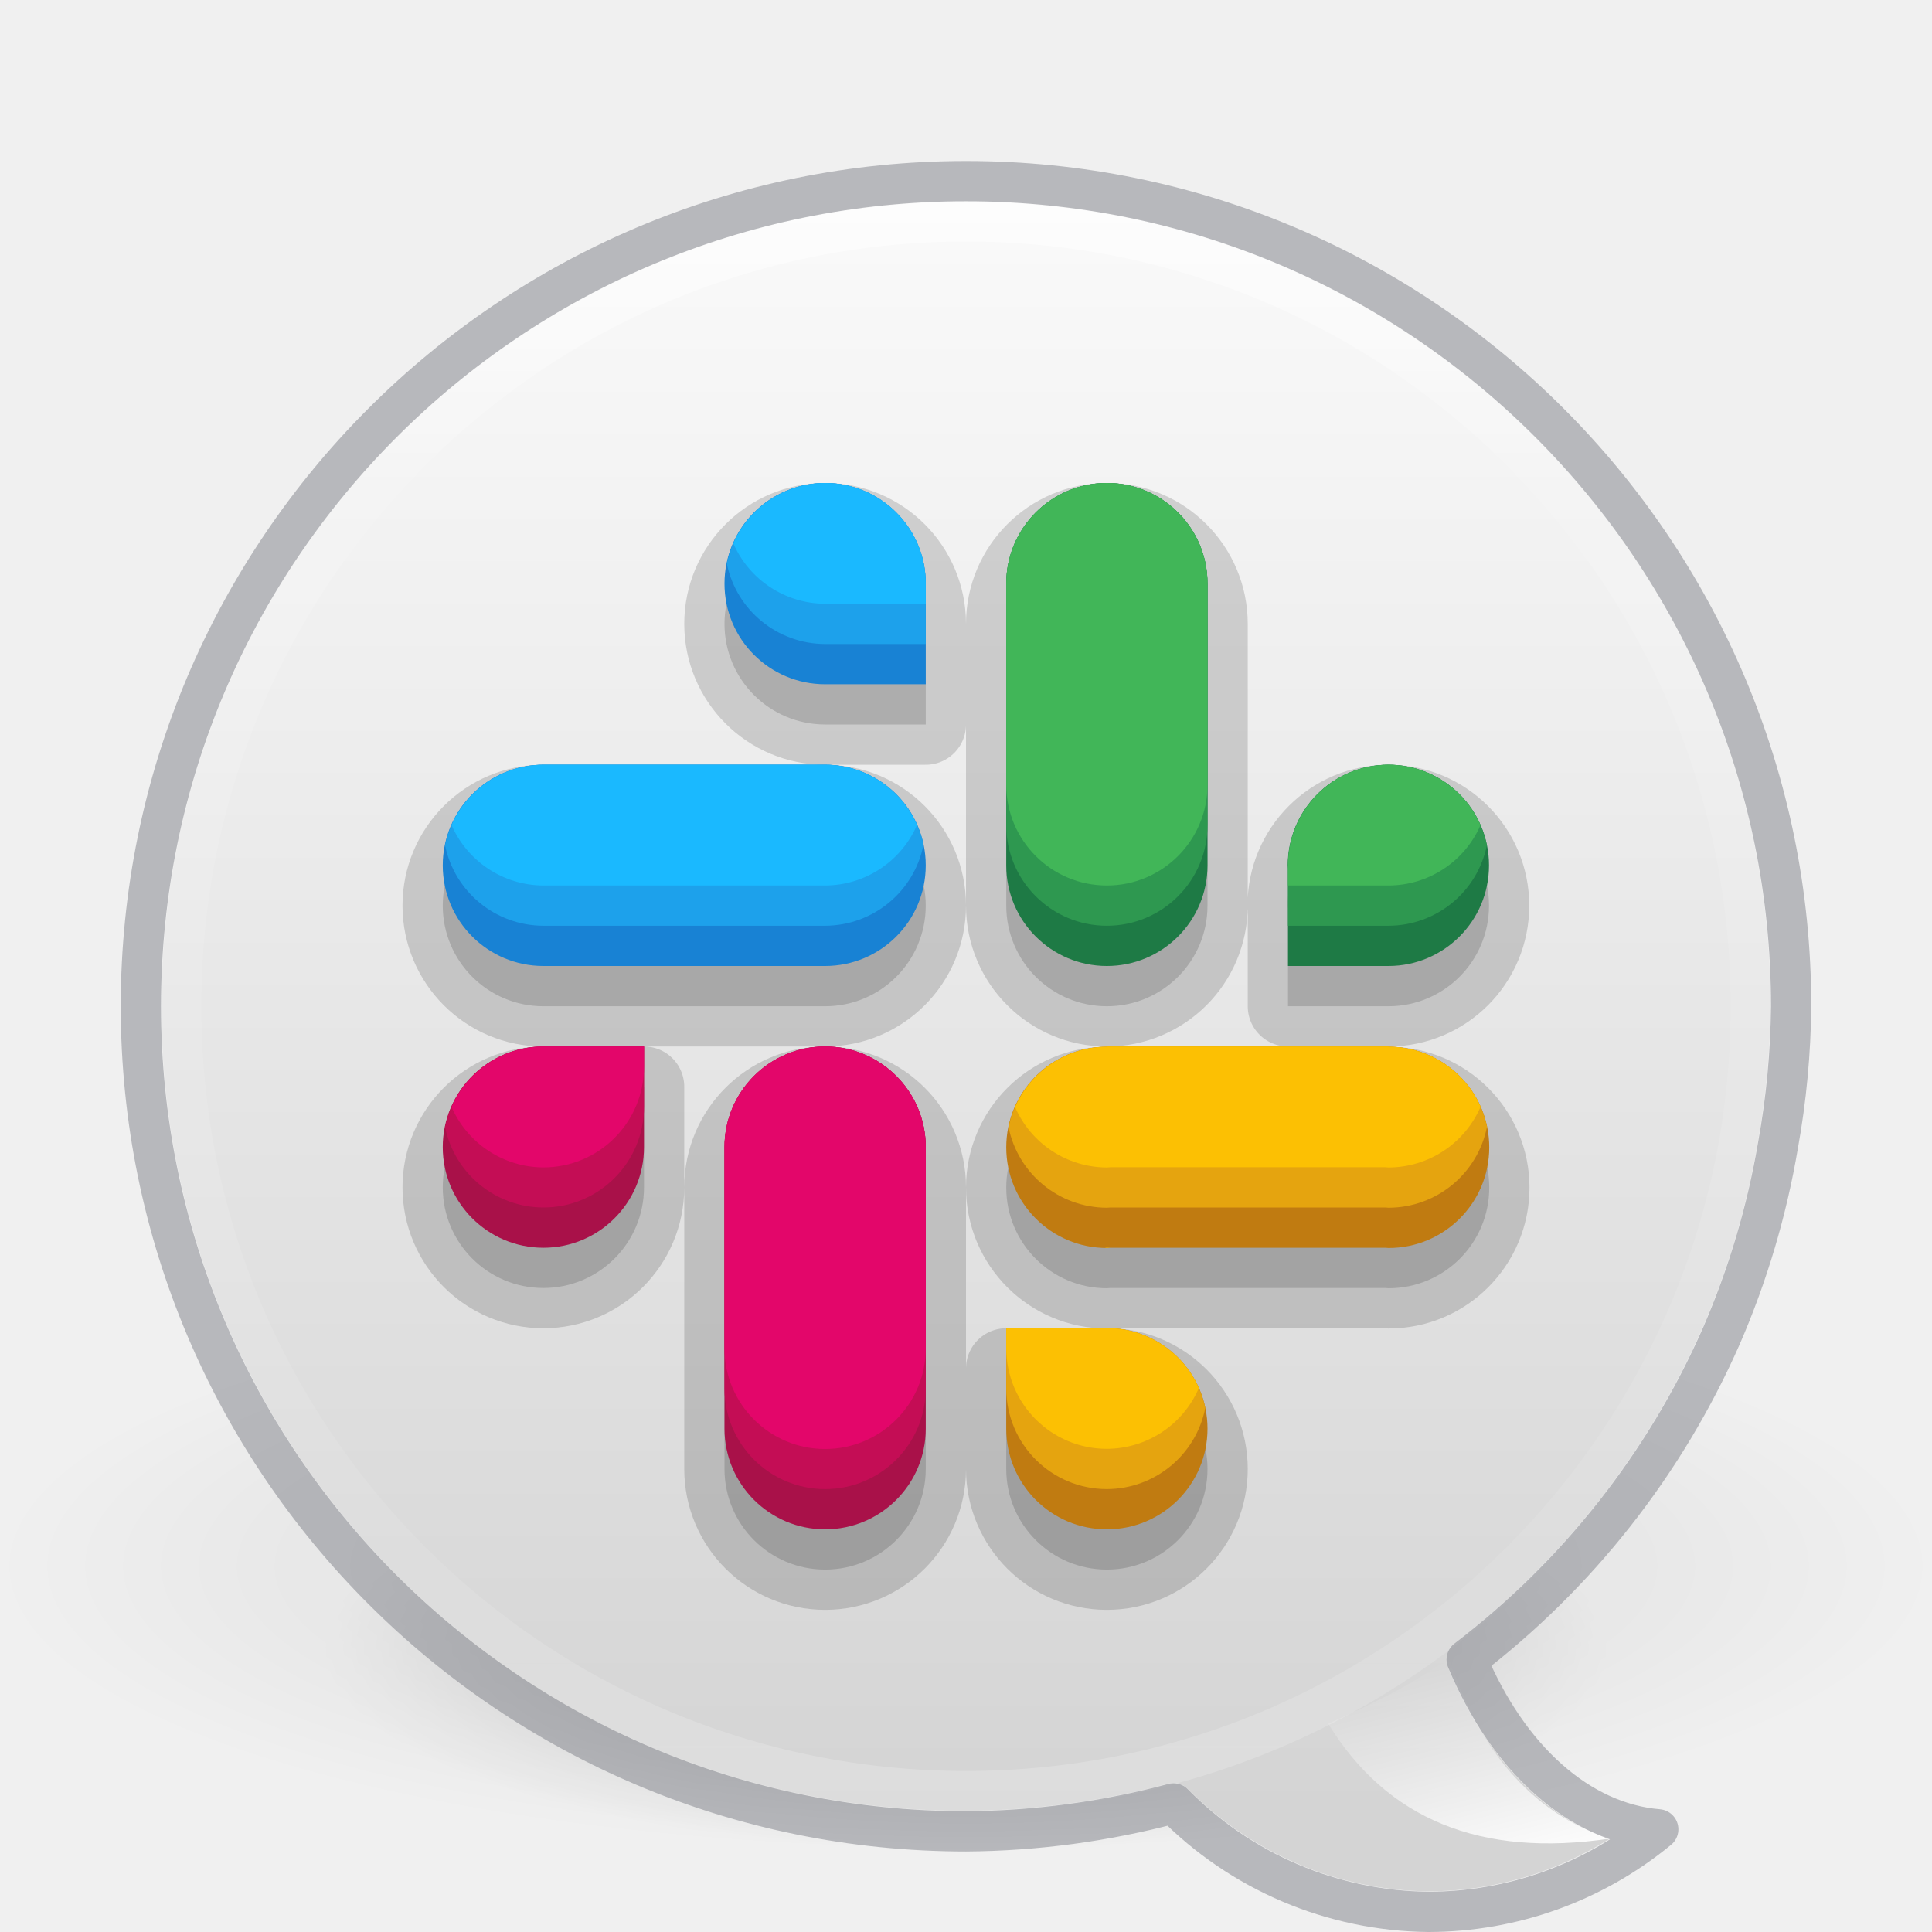
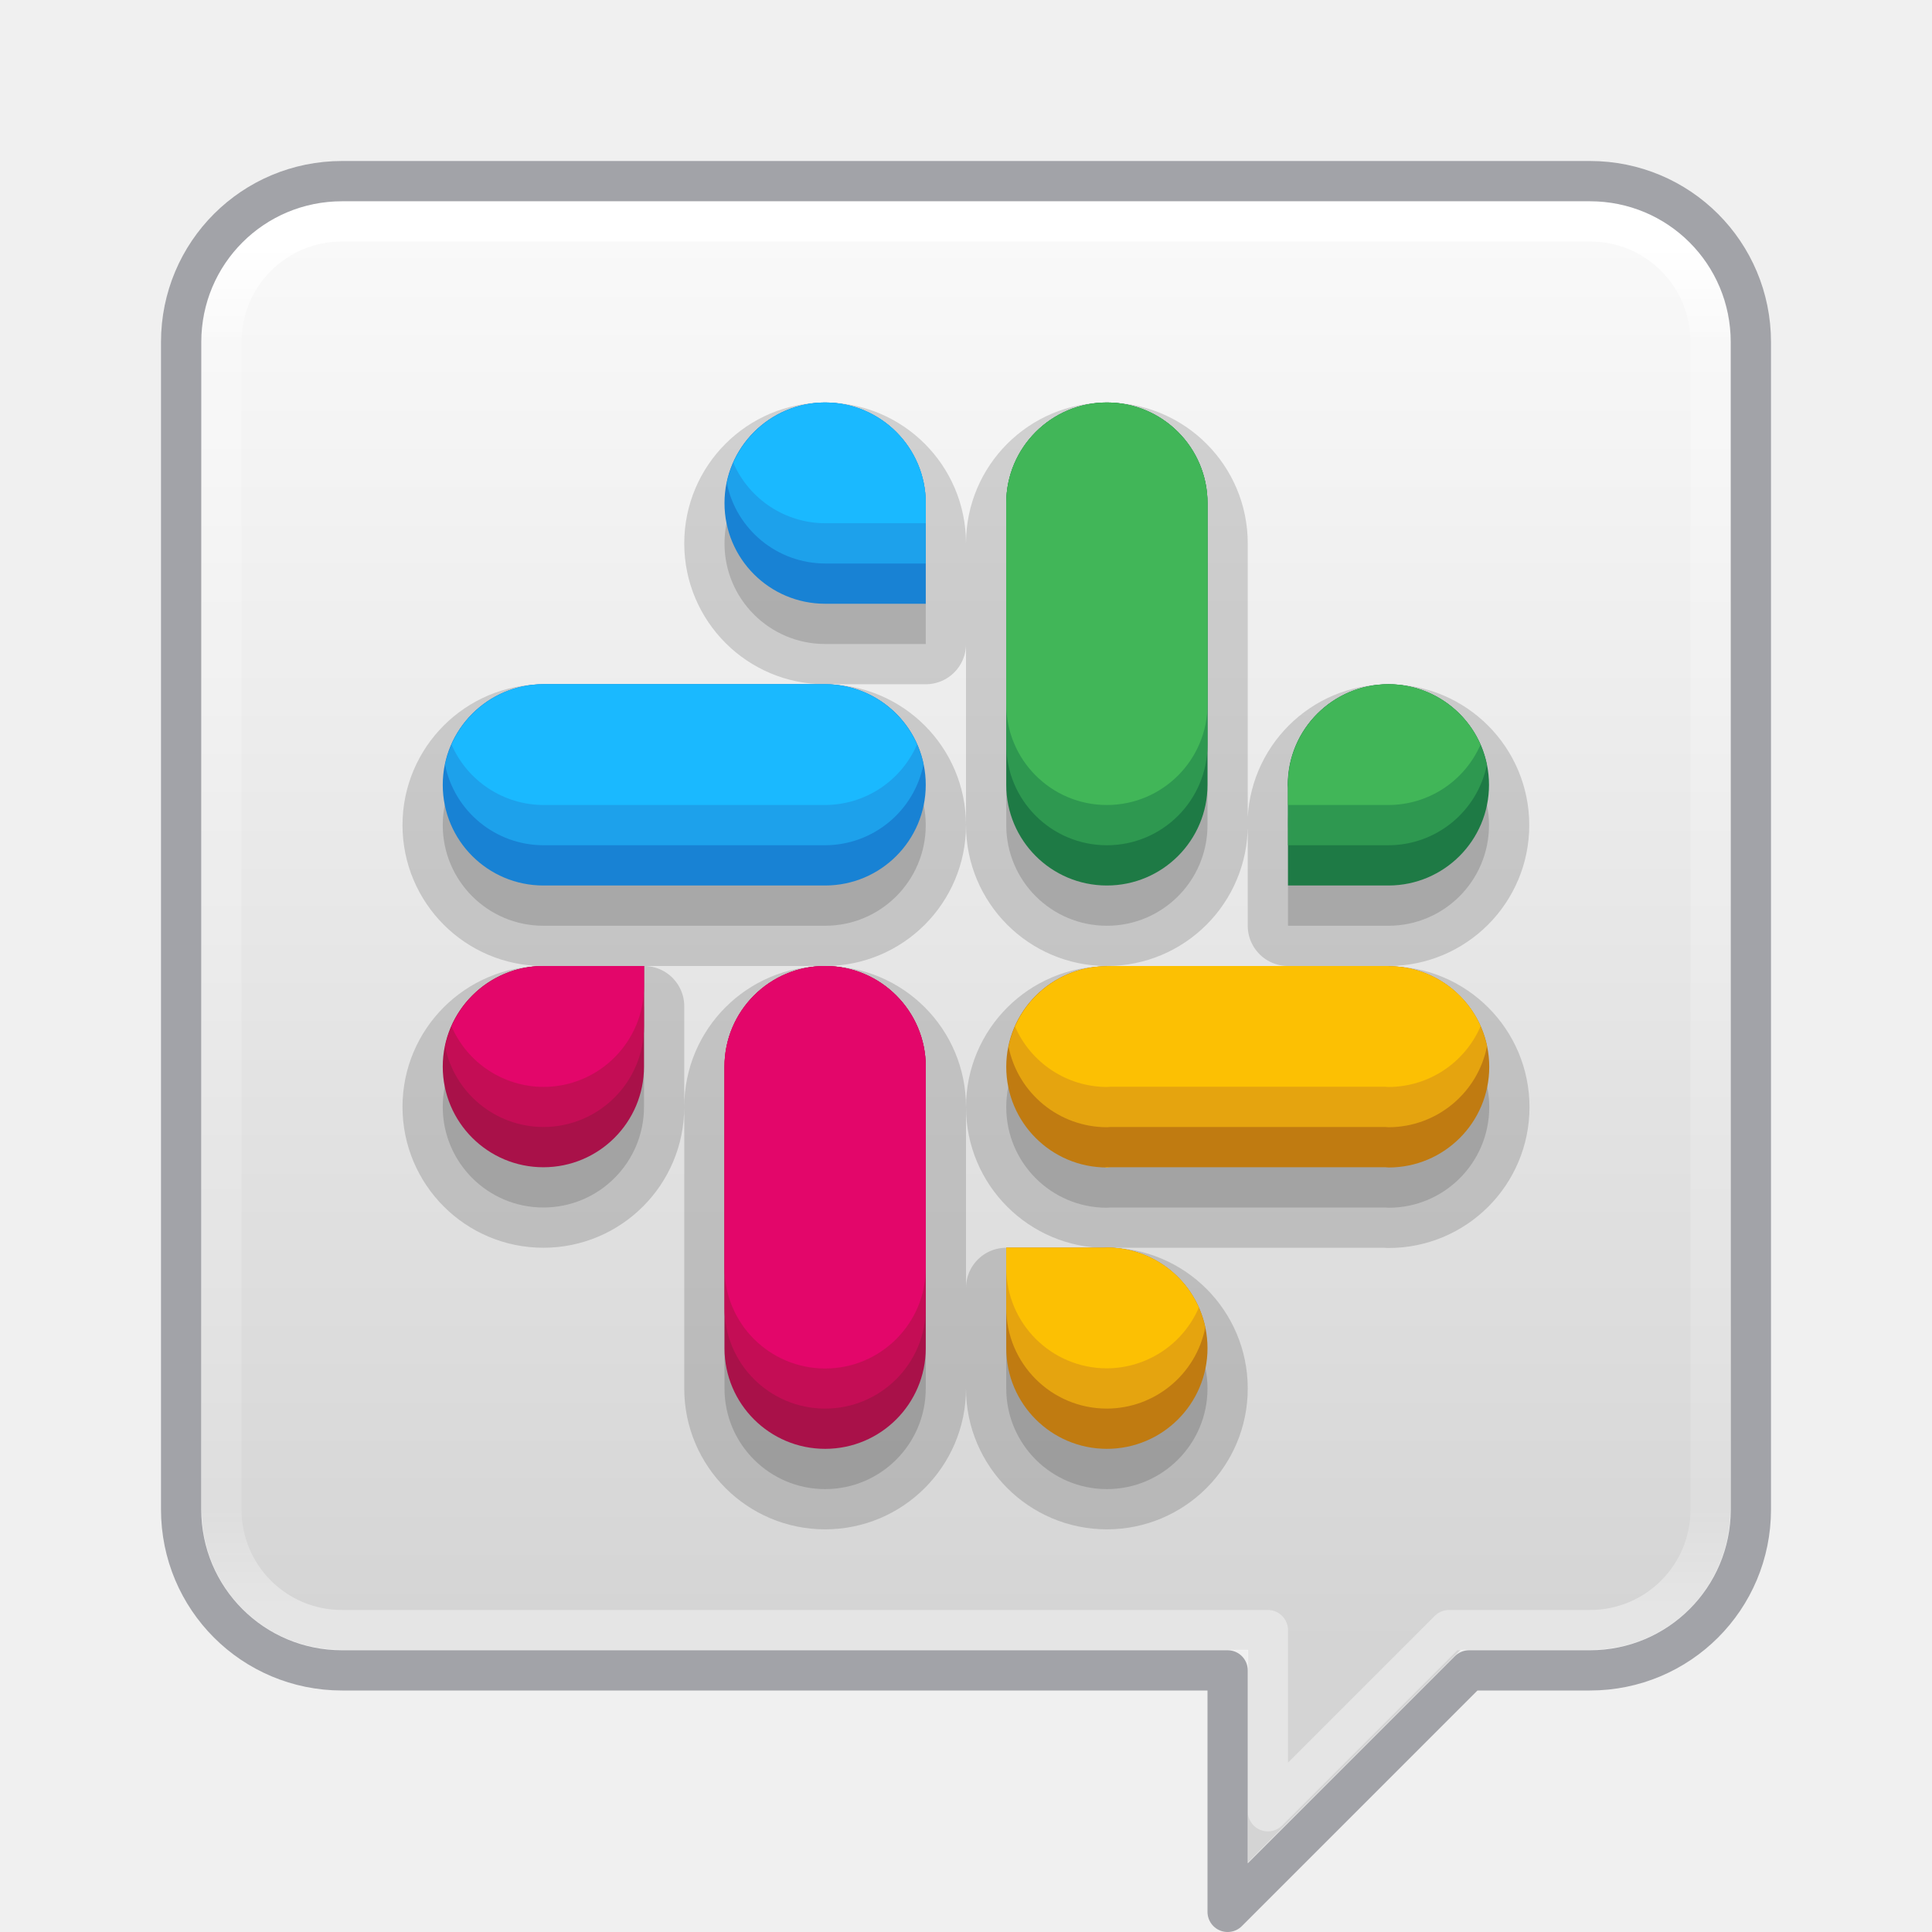
<svg xmlns="http://www.w3.org/2000/svg" xmlns:xlink="http://www.w3.org/1999/xlink" width="48" height="48" viewBox="0 0 48 48" fill="none" version="1.1" id="svg4" xml:space="preserve">
  <defs id="defs4">
    <linearGradient id="linearGradient1201">
      <stop id="stop1193" style="stop-color:#ffffff;stop-opacity:1" offset="0" />
      <stop id="stop1195" style="stop-color:#ffffff;stop-opacity:0.235" offset="0.068" />
      <stop id="stop1197" style="stop-color:#ffffff;stop-opacity:0.157" offset="0.947" />
      <stop id="stop1199" style="stop-color:#ffffff;stop-opacity:0.392" offset="1" />
    </linearGradient>
    <linearGradient id="linearGradient3688-166-749">
      <stop id="stop2883" style="stop-color:#181818;stop-opacity:1" offset="0" />
      <stop id="stop2885" style="stop-color:#181818;stop-opacity:0" offset="1" />
    </linearGradient>
    <linearGradient id="linearGradient3702-501-757">
      <stop id="stop2895" style="stop-color:#181818;stop-opacity:0" offset="0" />
      <stop id="stop2897" style="stop-color:#181818;stop-opacity:1" offset="0.5" />
      <stop id="stop2899" style="stop-color:#181818;stop-opacity:0" offset="1" />
    </linearGradient>
    <radialGradient cx="4.993" cy="43.5" r="2.5" fx="4.993" fy="43.5" id="radialGradient3013-6" xlink:href="#linearGradient3688-166-749" gradientUnits="userSpaceOnUse" gradientTransform="matrix(2.003784,0,0,0.8999999,29.98813,4.850003)" />
    <radialGradient cx="4.993" cy="43.5" r="2.5" fx="4.993" fy="43.5" id="radialGradient3015-1" xlink:href="#linearGradient3688-166-749" gradientUnits="userSpaceOnUse" gradientTransform="matrix(2.003784,0,0,0.8999999,-18.01187,-83.15)" />
    <linearGradient x1="39" y1="6" x2="39" y2="41.945" id="linearGradient3058-5" xlink:href="#linearGradient1201" gradientUnits="userSpaceOnUse" gradientTransform="translate(4e-6,1.000006)" />
    <linearGradient xlink:href="#linearGradient3702-501-757" id="linearGradient1191" gradientUnits="userSpaceOnUse" x1="25.058" y1="47.028" x2="25.058" y2="39.999" gradientTransform="matrix(1.142857,0,0,0.6428571,-3.428569,16.03572)" />
    <style id="style1">.g{fill:#000;}.g,.h,.i{stroke-width:0px;}.h{fill:url(#e);}.i{fill:#fff;}</style>
    <style id="style1-7">.g{fill:#000;}.g,.h,.i{stroke-width:0px;}.h{fill:url(#e);}.i{fill:#fff;}</style>
    <style id="style1-5">.g{fill:#000;}.g,.h,.i{stroke-width:0px;}.h{fill:url(#e);}.i{fill:#fff;}</style>
    <linearGradient id="linearGradient4">
      <stop style="stop-color:#fafafa;stop-opacity:1;" offset="0" id="stop4" />
      <stop style="stop-color:#d4d4d4;stop-opacity:1;" offset="1" id="stop5" />
    </linearGradient>
    <style id="style1-53">.g{fill:#000;}.g,.h,.i{stroke-width:0px;}.h{fill:url(#e);}.i{fill:#fff;}</style>
    <style id="style1-6">.cls-1{fill:#fff;}</style>
    <style id="style1-67">.cls-1{fill:#fff;}</style>
    <linearGradient xlink:href="#linearGradient4" id="linearGradient3" gradientUnits="userSpaceOnUse" gradientTransform="matrix(1.444444,0,0,1.444444,0.888913,1.888891)" x1="16.692" y1="2.846" x2="16.692" y2="29.154" />
    <linearGradient id="linearGradient18">
      <stop style="stop-color:#ffffff;stop-opacity:1;" offset="0" id="stop18" />
      <stop style="stop-color:#ffffff;stop-opacity:0;" offset="1" id="stop19" />
    </linearGradient>
    <linearGradient id="linearGradient17">
      <stop offset="0" style="stop-color:#ffffff;stop-opacity:1" id="stop14" />
      <stop offset="0.145" style="stop-color:#ffffff;stop-opacity:0.235" id="stop15" />
      <stop offset="0.855" style="stop-color:#ffffff;stop-opacity:0.157" id="stop16" />
      <stop offset="1" style="stop-color:#ffffff;stop-opacity:0.392" id="stop17" />
    </linearGradient>
    <style id="style1-535">.g{fill:#000;}.g,.h,.i{stroke-width:0px;}.h{fill:url(#e);}.i{fill:#fff;}</style>
    <style id="style1-7-6">.g{fill:#000;}.g,.h,.i{stroke-width:0px;}.h{fill:url(#e);}.i{fill:#fff;}</style>
    <style id="style1-5-29">.g{fill:#000;}.g,.h,.i{stroke-width:0px;}.h{fill:url(#e);}.i{fill:#fff;}</style>
    <linearGradient id="linearGradient2-5">
      <stop style="stop-color:#5865f2;stop-opacity:1;" offset="0" id="stop3-3" />
      <stop style="stop-color:#1f30f4;stop-opacity:1;" offset="1" id="stop4-5" />
    </linearGradient>
    <style id="style1-3">.g{fill:#000;}.g,.h,.i{stroke-width:0px;}.h{fill:url(#e);}.i{fill:#fff;}</style>
    <style id="style1-6-12">.cls-1{fill:#fff;}</style>
-     <linearGradient xlink:href="#linearGradient17" id="linearGradient12" x1="24" y1="6" x2="24" y2="44" gradientUnits="userSpaceOnUse" />
-     <linearGradient xlink:href="#linearGradient18" id="linearGradient19" x1="38.264" y1="46.5" x2="36.881" y2="41" gradientUnits="userSpaceOnUse" />
+     <linearGradient xlink:href="#linearGradient17" id="linearGradient12" x1="24" y1="6" x2="24" y2="44" gradientUnits="userSpaceOnUse" gradientTransform="translate(0,-49)" />
+     <linearGradient xlink:href="#linearGradient18" id="linearGradient19" x1="38.264" y1="46.5" x2="36.881" y2="41" gradientUnits="userSpaceOnUse" gradientTransform="translate(0,-49)" />
    <linearGradient id="linearGradient3820-7-2">
      <stop id="stop3822-2-6" style="stop-color:#000000;stop-opacity:1" offset="0" />
      <stop id="stop3824-1-2" style="stop-color:#000000;stop-opacity:0" offset="1" />
    </linearGradient>
    <radialGradient xlink:href="#linearGradient3820-7-2" id="radialGradient3" gradientUnits="userSpaceOnUse" gradientTransform="matrix(0.3823536,7.5555777e-8,-1.8372241e-8,0.1115198,-5.925427,36.33585)" cx="99.189" cy="185.297" fx="99.189" fy="185.297" r="62.769" />
    <radialGradient xlink:href="#linearGradient3820-7-2" id="radialGradient4" gradientUnits="userSpaceOnUse" gradientTransform="matrix(0.2549024,5.3967361e-8,-1.2248161e-8,0.07965545,6.716382,44.24067)" cx="99.189" cy="185.297" fx="99.189" fy="185.297" r="62.769" />
    <style id="style1-62">.g{fill:#000;}.g,.h,.i{stroke-width:0px;}.h{fill:url(#e);}.i{fill:#fff;}</style>
    <style id="style1-6-9">.cls-1{fill:#fff;}</style>
    <style id="style1-67-7">.cls-1{fill:#fff;}</style>
    <style id="style1-56">.g{fill:#000;}.g,.h,.i{stroke-width:0px;}.h{fill:url(#e);}.i{fill:#fff;}</style>
    <style id="style1-7-1">.g{fill:#000;}.g,.h,.i{stroke-width:0px;}.h{fill:url(#e);}.i{fill:#fff;}</style>
    <style id="style1-5-2">.g{fill:#000;}.g,.h,.i{stroke-width:0px;}.h{fill:url(#e);}.i{fill:#fff;}</style>
    <style id="style1-3-7">.g{fill:#000;}.g,.h,.i{stroke-width:0px;}.h{fill:url(#e);}.i{fill:#fff;}</style>
    <style id="style1-6-1">.cls-1{fill:#fff;}</style>
    <style id="style1-2">.g{fill:#000;}.g,.h,.i{stroke-width:0px;}.h{fill:url(#e);}.i{fill:#fff;}</style>
    <style id="style1-6-8">.cls-1{fill:#fff;}</style>
-     <linearGradient xlink:href="#linearGradient4" id="linearGradient9" x1="24" y1="5" x2="24" y2="45" gradientUnits="userSpaceOnUse" />
+     <linearGradient xlink:href="#linearGradient4" id="linearGradient9" x1="24" y1="5" x2="24" y2="45" gradientUnits="userSpaceOnUse" gradientTransform="translate(0,-49)" />
+     <style id="style1-37">.g{fill:#000;}.g,.h,.i{stroke-width:0px;}.h{fill:url(#e);}.i{fill:#fff;}</style>
+     <style id="style1-7-5">.g{fill:#000;}.g,.h,.i{stroke-width:0px;}.h{fill:url(#e);}.i{fill:#fff;}</style>
+     <style id="style1-5-9">.g{fill:#000;}.g,.h,.i{stroke-width:0px;}.h{fill:url(#e);}.i{fill:#fff;}</style>
+     <style id="style1-3-8">.g{fill:#000;}.g,.h,.i{stroke-width:0px;}.h{fill:url(#e);}.i{fill:#fff;}</style>
+     <style id="style1-6-97">.cls-1{fill:#fff;}</style>
+     <linearGradient xlink:href="#linearGradient17" id="linearGradient12-3" x1="24" y1="6" x2="24" y2="44" gradientUnits="userSpaceOnUse" gradientTransform="translate(0,-51)" />
+     <linearGradient xlink:href="#linearGradient18" id="linearGradient19-6" x1="38.264" y1="46.5" x2="36.881" y2="41" gradientUnits="userSpaceOnUse" gradientTransform="translate(0,-51)" />
+     <radialGradient xlink:href="#linearGradient3820-7-2" id="radialGradient3-9" gradientUnits="userSpaceOnUse" gradientTransform="matrix(0.3823536,7.5555777e-8,-1.8372241e-8,0.1115198,-5.925427,36.33585)" cx="99.189" cy="185.297" fx="99.189" fy="185.297" r="62.769" />
+     <radialGradient xlink:href="#linearGradient3820-7-2" id="radialGradient4-3" gradientUnits="userSpaceOnUse" gradientTransform="matrix(0.2549024,5.3967361e-8,-1.2248161e-8,0.07965545,6.716382,44.24067)" cx="99.189" cy="185.297" fx="99.189" fy="185.297" r="62.769" />
+     <style id="style1-62-1">.g{fill:#000;}.g,.h,.i{stroke-width:0px;}.h{fill:url(#e);}.i{fill:#fff;}</style>
+     <style id="style1-6-9-9">.cls-1{fill:#fff;}</style>
+     <style id="style1-67-4">.cls-1{fill:#fff;}</style>
+     <style id="style1-56-7">.g{fill:#000;}.g,.h,.i{stroke-width:0px;}.h{fill:url(#e);}.i{fill:#fff;}</style>
+     <style id="style1-7-1-8">.g{fill:#000;}.g,.h,.i{stroke-width:0px;}.h{fill:url(#e);}.i{fill:#fff;}</style>
+     <style id="style1-5-2-4">.g{fill:#000;}.g,.h,.i{stroke-width:0px;}.h{fill:url(#e);}.i{fill:#fff;}</style>
+     <style id="style1-3-7-5">.g{fill:#000;}.g,.h,.i{stroke-width:0px;}.h{fill:url(#e);}.i{fill:#fff;}</style>
+     <style id="style1-6-1-0">.cls-1{fill:#fff;}</style>
+     <style id="style1-2-3">.g{fill:#000;}.g,.h,.i{stroke-width:0px;}.h{fill:url(#e);}.i{fill:#fff;}</style>
+     <style id="style1-6-8-6">.cls-1{fill:#fff;}</style>
+     <linearGradient xlink:href="#linearGradient2-5" id="linearGradient9-1" x1="24" y1="5" x2="24" y2="45" gradientUnits="userSpaceOnUse" gradientTransform="translate(0,-51)" />
+     <linearGradient id="linearGradient1201-0">
+       <stop id="stop1193-6" style="stop-color:#ffffff;stop-opacity:1" offset="0" />
+       <stop id="stop1195-3" style="stop-color:#ffffff;stop-opacity:0.235" offset="0.074" />
+       <stop id="stop1197-2" style="stop-color:#ffffff;stop-opacity:0.157" offset="0.926" />
+       <stop id="stop1199-0" style="stop-color:#ffffff;stop-opacity:0.392" offset="1" />
+     </linearGradient>
+     <linearGradient x1="39" y1="6" x2="39" y2="40" id="linearGradient3058-5-6" xlink:href="#linearGradient1201-0" gradientUnits="userSpaceOnUse" gradientTransform="translate(4e-6)" />
+     <linearGradient xlink:href="#linearGradient4" id="linearGradient930-9-2" x1="16.692" y1="2.846" x2="16.692" y2="27.769" gradientUnits="userSpaceOnUse" gradientTransform="matrix(1.444444,0,0,1.444444,0.888913,0.888891)" />
+     <linearGradient id="linearGradient870">
+       <stop id="stop866" offset="0" style="stop-color:#cd9ef7;stop-opacity:1" />
+       <stop id="stop868" offset="1" style="stop-color:#a56de2;stop-opacity:1" />
+     </linearGradient>
+     <linearGradient id="linearGradient30">
+       <stop style="stop-color:#ffffff;stop-opacity:1;" offset="0" id="stop30" />
+       <stop style="stop-color:#fafafa;stop-opacity:0;" offset="1" id="stop31" />
+     </linearGradient>
+     <linearGradient id="linearGradient22">
+       <stop id="stop13" style="stop-color:#ffffff;stop-opacity:1" offset="0" />
+       <stop id="stop20" style="stop-color:#ffffff;stop-opacity:0.235" offset="0.135" />
+       <stop id="stop21" style="stop-color:#ffffff;stop-opacity:0.157" offset="0.865" />
+       <stop id="stop22" style="stop-color:#ffffff;stop-opacity:0.392" offset="1" />
+     </linearGradient>
+     <style id="style1-79">.g{fill:#000;}.g,.h,.i{stroke-width:0px;}.h{fill:url(#e);}.i{fill:#fff;}</style>
+     <style id="style1-7-2">.g{fill:#000;}.g,.h,.i{stroke-width:0px;}.h{fill:url(#e);}.i{fill:#fff;}</style>
+     <style id="style1-5-0">.g{fill:#000;}.g,.h,.i{stroke-width:0px;}.h{fill:url(#e);}.i{fill:#fff;}</style>
+     <style id="style1-53-1">.g{fill:#000;}.g,.h,.i{stroke-width:0px;}.h{fill:url(#e);}.i{fill:#fff;}</style>
+     <style id="style1-6-2">.cls-1{fill:#fff;}</style>
+     <style id="style1-67-3">.cls-1{fill:#fff;}</style>
+     <style id="style1-675">.g{fill:#000;}.g,.h,.i{stroke-width:0px;}.h{fill:url(#e);}.i{fill:#fff;}</style>
+     <style id="style1-7-3">.g{fill:#000;}.g,.h,.i{stroke-width:0px;}.h{fill:url(#e);}.i{fill:#fff;}</style>
+     <style id="style1-5-5">.g{fill:#000;}.g,.h,.i{stroke-width:0px;}.h{fill:url(#e);}.i{fill:#fff;}</style>
+     <style id="style1-3-9">.g{fill:#000;}.g,.h,.i{stroke-width:0px;}.h{fill:url(#e);}.i{fill:#fff;}</style>
+     <style id="style1-6-6">.cls-1{fill:#fff;}</style>
+     <style id="style1-70">.g{fill:#000;}.g,.h,.i{stroke-width:0px;}.h{fill:url(#e);}.i{fill:#fff;}</style>
+     <style id="style1-6-3">.cls-1{fill:#fff;}</style>
+     <linearGradient id="linearGradient3820-7-2-2">
+       <stop offset="0" style="stop-color:#3d3d3d;stop-opacity:1" id="stop3822-2-6-36" />
+       <stop offset="0.5" style="stop-color:#686868;stop-opacity:0.498" id="stop3864-8-7-6" />
+       <stop offset="1" style="stop-color:#686868;stop-opacity:0" id="stop3824-1-2-4" />
+     </linearGradient>
+     <radialGradient cx="99.157" cy="186.171" r="62.769" fx="99.157" fy="186.171" id="radialGradient3108-6" xlink:href="#linearGradient3820-7-2-2" gradientUnits="userSpaceOnUse" gradientTransform="matrix(0.2147314,0,0,0.06794726,-5.313625,15.11686)" />
+     <linearGradient xlink:href="#linearGradient22" id="linearGradient13" x1="16" y1="3" x2="16" y2="29" gradientUnits="userSpaceOnUse" gradientTransform="translate(0,-33)" />
+     <linearGradient xlink:href="#linearGradient2-5" id="linearGradient29" x1="16" y1="3" x2="16" y2="30" gradientUnits="userSpaceOnUse" gradientTransform="translate(0,-33)" />
+     <linearGradient xlink:href="#linearGradient30" id="linearGradient31" x1="25.003" y1="30.933" x2="23.779" y2="27.459" gradientUnits="userSpaceOnUse" />
+     <linearGradient id="linearGradient4-5">
+       <stop id="stop1" style="stop-color:#ffffff;stop-opacity:1" offset="0" />
+       <stop id="stop2" style="stop-color:#ffffff;stop-opacity:0.235" offset="0.068" />
+       <stop id="stop3" style="stop-color:#ffffff;stop-opacity:0.157" offset="0.932" />
+       <stop id="stop4-54" style="stop-color:#ffffff;stop-opacity:0.392" offset="1" />
+     </linearGradient>
+     <linearGradient xlink:href="#linearGradient2-5" id="linearGradient930-9-2-8" x1="17" y1="2.5" x2="17" y2="29" gradientUnits="userSpaceOnUse" gradientTransform="translate(58)" />
+     <linearGradient x1="24" y1="6.24" x2="24" y2="38.8" id="linearGradient4161-0-2" xlink:href="#linearGradient4-5" gradientUnits="userSpaceOnUse" gradientTransform="matrix(0.6756757,0,0,0.6756757,57.78379,-0.2162061)" />
  </defs>
-   <g style="opacity:0.5;stroke-width:1.258" transform="matrix(1,0,0,1.008399,-7.999998,-18.5688)" id="g3-0">
-     <path style="opacity:0.2;fill:url(#radialGradient3);fill-opacity:1;stroke:none;stroke-width:1.258" id="path2" d="m 56,57.002 a 24,6.999 0 1 1 -48,0 24,6.999 0 1 1 48,0 z" />
-     <path d="m 48,59.002 a 16,4.999 0 1 1 -32,0 16,4.999 0 1 1 32,0 z" id="path3" style="opacity:0.4;fill:url(#radialGradient4);fill-opacity:1;stroke:none;stroke-width:1.258" />
-   </g>
-   <path d="m 24,5.01 c 11.046,0 19.99,8.945 19.99,19.986 -0.01,1.127 -0.115,2.25 -0.316,3.365 -0.269,1.594 -0.732,3.151 -1.375,4.631 -1.362,3.09 -3.483,5.784 -6.168,7.832 -0.252,0.229 -0.203,0.408 -0.162,0.602 0.882,2.119 2.313,3.672 3.998,4.273 -1.335,0.832 -2.879,1.287 -4.463,1.291 C 33.251,46.97 31.098,46.055 29.52,44.447 29.32,44.276 29.243,44.283 29.025,44.312 27.385,44.751 25.695,44.979 24,44.99 12.954,44.99 4.01,36.046 4.01,25 4.01,13.954 12.954,5.01 24,5.01 Z" style="opacity:1;fill:url(#linearGradient9);stroke:none;stroke-linejoin:round;stroke-opacity:0.502" id="path8" />
-   <circle style="opacity:1;fill:none;fill-opacity:1;stroke:url(#linearGradient12);stroke-width:1;stroke-linejoin:round;stroke-dasharray:none;stroke-opacity:0.5" id="path10" cx="24" cy="25" r="19.5" />
-   <path style="opacity:1;fill:url(#linearGradient19);stroke:none;stroke-width:1;stroke-linejoin:round;stroke-dasharray:none;stroke-opacity:0.5" d="m 40,45.679 c -3.206,0.478 -5.54,-0.474 -7,-2.853 1.095,-0.5 2.032,-0.925 3,-1.647 0.711,2.263 2.061,3.883 4,4.5 z" id="path17" />
-   <path d="M 24,4.5 C 12.678,4.5 3.5,13.678 3.5,25 c 0,11.322 9.178,20.5 20.5,20.5 1.741,-0.012 3.474,-0.245 5.156,-0.695 1.673,1.705 3.955,2.674 6.344,2.695 2.08,-0.005 4.093,-0.729 5.699,-2.051 -1.95,-0.161 -3.725,-1.735 -4.76,-4.219 2.753,-2.1 4.93,-4.864 6.326,-8.033 0.66,-1.52 1.134,-3.115 1.41,-4.75 C 44.381,27.309 44.489,26.156 44.5,25 44.5,13.678 35.322,4.5 24,4.5 Z" style="opacity:1;fill:none;stroke:#7e8087;stroke-linejoin:round;stroke-opacity:0.502" id="path4" />
-   <path id="path38-3" style="opacity:0.15;fill:#000000;fill-opacity:1;stroke:#000000;stroke-width:2;stroke-linejoin:round;stroke-dasharray:none;stroke-opacity:1" d="M 20.5,13 A 2.5,2.5 0 0 0 18,15.5 2.5,2.5 0 0 0 20.5,18 H 23 V 15.5 A 2.5,2.5 0 0 0 20.5,13 Z m 7,0 A 2.5,2.5 0 0 0 25,15.5 v 7 A 2.5,2.5 0 0 0 27.5,25 2.5,2.5 0 0 0 30,22.5 v -7 A 2.5,2.5 0 0 0 27.5,13 Z m -14,7 A 2.5,2.5 0 0 0 11,22.5 2.5,2.5 0 0 0 13.5,25 h 7 A 2.5,2.5 0 0 0 23,22.5 2.5,2.5 0 0 0 20.5,20 Z m 20.994,0 a 2.5,2.5 0 0 0 -2.5,2.5 A 2.5,2.5 0 0 0 32,22.582 V 25 h 2.494 a 2.5,2.5 0 0 0 0.006,0 2.5,2.5 0 0 0 2.494,-2.5 2.5,2.5 0 0 0 -2.5,-2.5 z M 13.5,27 A 2.5,2.5 0 0 0 11,29.5 2.5,2.5 0 0 0 13.5,32 2.5,2.5 0 0 0 16,29.5 V 27 Z m 7,0 A 2.5,2.5 0 0 0 18,29.5 V 36.496 36.5 A 2.5,2.5 0 0 0 20.5,38.996 2.5,2.5 0 0 0 23,36.5 2.5,2.5 0 0 0 23,36.498 2.5,2.5 0 0 0 23,36.496 V 29.5 A 2.5,2.5 0 0 0 20.5,27 Z m 7,0 v 0.006 a 2.5,2.5 0 0 0 -2.5,2.5 2.5,2.5 0 0 0 2.5,2.5 A 2.5,2.5 0 0 0 27.582,32 h 6.836 a 2.5,2.5 0 0 0 0.082,0.006 2.5,2.5 0 0 0 2.5,-2.5 2.5,2.5 0 0 0 -2.5,-2.5 V 27 Z m 0,6.996 A 2.5,2.5 0 0 0 27.445,34 H 25 V 36.496 36.5 a 2.5,2.5 0 0 0 2.5,2.496 2.5,2.5 0 0 0 2.5,-2.5 2.5,2.5 0 0 0 -2.5,-2.5 z" />
-   <path id="path41-6" style="opacity:0.15;fill:#000000;fill-opacity:1;stroke:none;stroke-width:2;stroke-linejoin:round;stroke-dasharray:none;stroke-opacity:1" d="M 20.5,13 A 2.5,2.5 0 0 0 18,15.5 2.5,2.5 0 0 0 20.5,18 H 23 V 15.5 A 2.5,2.5 0 0 0 20.5,13 Z m 7,0 A 2.5,2.5 0 0 0 25,15.5 v 7 A 2.5,2.5 0 0 0 27.5,25 2.5,2.5 0 0 0 30,22.5 v -7 A 2.5,2.5 0 0 0 27.5,13 Z m -14,7 A 2.5,2.5 0 0 0 11,22.5 2.5,2.5 0 0 0 13.5,25 h 7 A 2.5,2.5 0 0 0 23,22.5 2.5,2.5 0 0 0 20.5,20 Z m 20.994,0 a 2.5,2.5 0 0 0 -2.5,2.5 A 2.5,2.5 0 0 0 32,22.582 V 25 h 2.494 a 2.5,2.5 0 0 0 0.006,0 2.5,2.5 0 0 0 2.494,-2.5 2.5,2.5 0 0 0 -2.5,-2.5 z M 13.5,27 A 2.5,2.5 0 0 0 11,29.5 2.5,2.5 0 0 0 13.5,32 2.5,2.5 0 0 0 16,29.5 V 27 Z m 7,0 A 2.5,2.5 0 0 0 18,29.5 V 36.496 36.5 A 2.5,2.5 0 0 0 20.5,38.996 2.5,2.5 0 0 0 23,36.5 2.5,2.5 0 0 0 23,36.498 2.5,2.5 0 0 0 23,36.496 V 29.5 A 2.5,2.5 0 0 0 20.5,27 Z m 7,0 v 0.006 a 2.5,2.5 0 0 0 -2.5,2.5 2.5,2.5 0 0 0 2.5,2.5 A 2.5,2.5 0 0 0 27.582,32 h 6.836 a 2.5,2.5 0 0 0 0.082,0.006 2.5,2.5 0 0 0 2.5,-2.5 2.5,2.5 0 0 0 -2.5,-2.5 V 27 Z m 0,6.996 A 2.5,2.5 0 0 0 27.445,34 H 25 V 36.496 36.5 a 2.5,2.5 0 0 0 2.5,2.496 2.5,2.5 0 0 0 2.5,-2.5 2.5,2.5 0 0 0 -2.5,-2.5 z" />
-   <path id="path7-0" style="fill:#1e7a45;fill-opacity:1;stroke:none;stroke-linejoin:round;stroke-opacity:1" d="M 27.5,12 A 2.5,2.5 0 0 0 25,14.5 v 7 A 2.5,2.5 0 0 0 27.5,24 2.5,2.5 0 0 0 30,21.5 v -7 A 2.5,2.5 0 0 0 27.5,12 Z m 6.994,7 a 2.5,2.5 0 0 0 -2.5,2.5 A 2.5,2.5 0 0 0 32,21.582 V 24 h 2.494 a 2.5,2.5 0 0 0 0.006,0 2.5,2.5 0 0 0 2.494,-2.5 2.5,2.5 0 0 0 -2.5,-2.5 z" />
-   <path id="circle9-6" style="fill:#1882d4;fill-opacity:1;stroke:none;stroke-linejoin:round;stroke-opacity:1" d="M 20.5,12 A 2.5,2.5 0 0 0 18,14.5 2.5,2.5 0 0 0 20.5,17 H 23 V 14.5 A 2.5,2.5 0 0 0 20.5,12 Z m -7,7 A 2.5,2.5 0 0 0 11,21.5 2.5,2.5 0 0 0 13.5,24 h 7 A 2.5,2.5 0 0 0 23,21.5 2.5,2.5 0 0 0 20.5,19 Z" />
-   <path id="circle12-2" style="fill:#a91149;fill-opacity:1;stroke:none;stroke-linejoin:round;stroke-opacity:1" d="M 13.5,26 A 2.5,2.5 0 0 0 11,28.5 2.5,2.5 0 0 0 13.5,31 2.5,2.5 0 0 0 16,28.5 V 26 Z m 7,0 A 2.5,2.5 0 0 0 18,28.5 V 35.496 35.5 A 2.5,2.5 0 0 0 20.5,37.996 2.5,2.5 0 0 0 23,35.5 2.5,2.5 0 0 0 23,35.498 2.5,2.5 0 0 0 23,35.496 V 28.5 A 2.5,2.5 0 0 0 20.5,26 Z" />
-   <path id="circle15-6" style="fill:#c07b11;fill-opacity:1;stroke:none;stroke-linejoin:round;stroke-opacity:1" d="m 27.5,26 v 0.006 a 2.5,2.5 0 0 0 -2.5,2.5 2.5,2.5 0 0 0 2.5,2.5 A 2.5,2.5 0 0 0 27.582,31 h 6.836 a 2.5,2.5 0 0 0 0.082,0.006 2.5,2.5 0 0 0 2.5,-2.5 2.5,2.5 0 0 0 -2.5,-2.5 V 26 Z m 0,6.996 A 2.5,2.5 0 0 0 27.445,33 H 25 V 35.496 35.5 a 2.5,2.5 0 0 0 2.5,2.496 2.5,2.5 0 0 0 2.5,-2.5 2.5,2.5 0 0 0 -2.5,-2.5 z" />
-   <path id="path27-1" style="fill:#e5a40f;fill-opacity:1;stroke:none;stroke-linejoin:round;stroke-opacity:1" d="m 27.5,26 v 0.006 a 2.5,2.5 0 0 0 -2.443,2 2.5,2.5 0 0 0 2.443,2 A 2.5,2.5 0 0 0 27.582,30 h 6.836 A 2.5,2.5 0 0 0 34.5,30.006 2.5,2.5 0 0 0 36.945,27.99 2.5,2.5 0 0 0 34.5,26.006 V 26 Z m 0,6.996 A 2.5,2.5 0 0 0 27.445,33 H 25 V 34.496 34.5 a 2.5,2.5 0 0 0 2.5,2.496 2.5,2.5 0 0 0 2.445,-2.016 A 2.5,2.5 0 0 0 27.5,32.996 Z" />
-   <path id="path28-8" style="fill:#fcc003;fill-opacity:1;stroke:none;stroke-linejoin:round;stroke-opacity:1" d="m 27.5,26 v 0.006 a 2.5,2.5 0 0 0 -2.281,1.5 2.5,2.5 0 0 0 2.281,1.5 A 2.5,2.5 0 0 0 27.582,29 h 6.836 A 2.5,2.5 0 0 0 34.5,29.006 2.5,2.5 0 0 0 36.785,27.496 2.5,2.5 0 0 0 34.5,26.006 V 26 Z m 0,4.996 A 2.5,2.5 0 0 0 27.447,31 2.5,2.5 0 0 0 27.5,31.006 2.5,2.5 0 0 0 27.582,31 2.5,2.5 0 0 0 27.5,30.996 Z m 0,2 A 2.5,2.5 0 0 0 27.445,33 H 25 V 33.496 33.5 a 2.5,2.5 0 0 0 2.5,2.496 2.5,2.5 0 0 0 2.285,-1.51 A 2.5,2.5 0 0 0 27.5,32.996 Z" />
-   <path id="path32-7" style="fill:#2e9850;fill-opacity:1;stroke:none;stroke-linejoin:round;stroke-opacity:1" d="M 27.5,12 A 2.5,2.5 0 0 0 25,14.5 v 6 A 2.5,2.5 0 0 0 27.5,23 2.5,2.5 0 0 0 30,20.5 v -6 A 2.5,2.5 0 0 0 27.5,12 Z m 6.994,7 A 2.5,2.5 0 0 0 32,21.447 V 21.582 23 h 2.494 a 2.5,2.5 0 0 0 0.006,0 2.5,2.5 0 0 0 2.441,-2 2.5,2.5 0 0 0 -2.447,-2 z" />
-   <path id="path33-9" style="fill:#41b658;fill-opacity:1;stroke:none;stroke-linejoin:round;stroke-opacity:1" d="M 27.5,12 A 2.5,2.5 0 0 0 25,14.5 v 5 A 2.5,2.5 0 0 0 27.5,22 2.5,2.5 0 0 0 30,19.5 v -5 A 2.5,2.5 0 0 0 27.5,12 Z m 6.994,7 A 2.5,2.5 0 0 0 32,21.447 V 21.582 22 h 2.494 A 2.5,2.5 0 0 0 34.5,22 2.5,2.5 0 0 0 36.783,20.5 2.5,2.5 0 0 0 34.494,19 Z" />
-   <path id="path34-2" style="fill:#1da1eb;fill-opacity:1;stroke:none;stroke-linejoin:round;stroke-opacity:1" d="M 20.5,12 A 2.5,2.5 0 0 0 18.057,14 2.5,2.5 0 0 0 20.5,16 H 23 V 14.5 A 2.5,2.5 0 0 0 20.5,12 Z m -7,7 A 2.5,2.5 0 0 0 11.057,21 2.5,2.5 0 0 0 13.5,23 h 7 A 2.5,2.5 0 0 0 22.945,20.984 2.5,2.5 0 0 0 20.5,19 Z" />
-   <path id="path35-0" style="fill:#1ab9ff;fill-opacity:1;stroke:none;stroke-linejoin:round;stroke-opacity:1" d="M 20.5,12 A 2.5,2.5 0 0 0 18.219,13.5 2.5,2.5 0 0 0 20.5,15 H 23 V 14.5 A 2.5,2.5 0 0 0 20.5,12 Z m -7,7 A 2.5,2.5 0 0 0 11.219,20.5 2.5,2.5 0 0 0 13.5,22 h 7 A 2.5,2.5 0 0 0 22.783,20.498 2.5,2.5 0 0 0 20.5,19 Z" />
-   <path id="path36-2" style="fill:#c40d55;fill-opacity:1;stroke:none;stroke-linejoin:round;stroke-opacity:1" d="M 13.5,26 A 2.5,2.5 0 0 0 11.057,28 2.5,2.5 0 0 0 13.5,30 2.5,2.5 0 0 0 16,27.5 V 26 Z m 7,0 A 2.5,2.5 0 0 0 18,28.5 V 34.496 34.5 A 2.5,2.5 0 0 0 20.5,36.996 2.5,2.5 0 0 0 23,34.5 v -0.002 a 2.5,2.5 0 0 0 0,-0.002 V 28.5 A 2.5,2.5 0 0 0 20.5,26 Z" />
-   <path id="path37-3" style="fill:#e3066a;fill-opacity:1;stroke:none;stroke-linejoin:round;stroke-opacity:1" d="m 13.5,26 a 2.5,2.5 0 0 0 -2.281,1.502 2.5,2.5 0 0 0 2.281,1.502 2.5,2.5 0 0 0 2.5,-2.5 V 26 Z m 7,0 A 2.5,2.5 0 0 0 18,28.5 v 5 0.004 A 2.5,2.5 0 0 0 20.5,36 2.5,2.5 0 0 0 23,33.504 v -0.002 A 2.5,2.5 0 0 0 23,33.5 v -5 A 2.5,2.5 0 0 0 20.5,26 Z" />
+   <path id="rect5505-21-1" style="color:#000000;font-variation-settings:normal;display:inline;overflow:visible;visibility:visible;opacity:1;vector-effect:none;fill:url(#linearGradient930-9-2);fill-opacity:1;fill-rule:nonzero;stroke:none;stroke-width:1;stroke-linecap:butt;stroke-linejoin:round;stroke-miterlimit:4;stroke-dasharray:none;stroke-dashoffset:0;stroke-opacity:0.502;marker:none;enable-background:accumulate;stop-color:#000000;stop-opacity:1" d="M 8.5,5.01 C 6.558,5.01 5.01,6.558 5.01,8.5 v 29 c 0,1.942 1.548,3.49 3.49,3.49 h 22.51 v 5.277 l 5.279,-5.277 H 39.5 c 1.942,0 3.49,-1.548 3.49,-3.49 v -29 c 0,-1.942 -1.548,-3.49 -3.49,-3.49 z" />
+   <path id="rect6741-2" style="opacity:1;fill:none;stroke:url(#linearGradient3058-5-6);stroke-width:1;stroke-linecap:round;stroke-linejoin:round;stroke-miterlimit:4;stroke-dasharray:none;stroke-dashoffset:0;stroke-opacity:1" d="m 8.5,5.5 c -1.662,0 -3,1.338 -3,3 v 29 c 0,1.662 1.338,3 3,3 h 23 V 45 L 36,40.5 h 3.5 c 1.662,0 3,-1.338 3,-3 v -29 c 0,-1.662 -1.338,-3 -3,-3 z" />
+   <path id="path38-3" style="opacity:0.15;fill:#000000;fill-opacity:1;stroke:#000000;stroke-width:2;stroke-linejoin:round;stroke-dasharray:none;stroke-opacity:1" d="M 20.5,11 A 2.5,2.5 0 0 0 18,13.5 2.5,2.5 0 0 0 20.5,16 H 23 V 13.5 A 2.5,2.5 0 0 0 20.5,11 Z m 7,0 A 2.5,2.5 0 0 0 25,13.5 v 7 A 2.5,2.5 0 0 0 27.5,23 2.5,2.5 0 0 0 30,20.5 v -7 A 2.5,2.5 0 0 0 27.5,11 Z m -14,7 A 2.5,2.5 0 0 0 11,20.5 2.5,2.5 0 0 0 13.5,23 h 7 A 2.5,2.5 0 0 0 23,20.5 2.5,2.5 0 0 0 20.5,18 Z m 20.994,0 a 2.5,2.5 0 0 0 -2.5,2.5 A 2.5,2.5 0 0 0 32,20.582 V 23 h 2.494 a 2.5,2.5 0 0 0 0.006,0 2.5,2.5 0 0 0 2.494,-2.5 2.5,2.5 0 0 0 -2.5,-2.5 z M 13.5,25 A 2.5,2.5 0 0 0 11,27.5 2.5,2.5 0 0 0 13.5,30 2.5,2.5 0 0 0 16,27.5 V 25 Z m 7,0 A 2.5,2.5 0 0 0 18,27.5 V 34.496 34.5 A 2.5,2.5 0 0 0 20.5,36.996 2.5,2.5 0 0 0 23,34.5 2.5,2.5 0 0 0 23,34.498 2.5,2.5 0 0 0 23,34.496 V 27.5 A 2.5,2.5 0 0 0 20.5,25 Z m 7,0 v 0.006 a 2.5,2.5 0 0 0 -2.5,2.5 2.5,2.5 0 0 0 2.5,2.5 A 2.5,2.5 0 0 0 27.582,30 h 6.836 a 2.5,2.5 0 0 0 0.082,0.006 2.5,2.5 0 0 0 2.5,-2.5 2.5,2.5 0 0 0 -2.5,-2.5 V 25 Z m 0,6.996 A 2.5,2.5 0 0 0 27.445,32 H 25 V 34.496 34.5 a 2.5,2.5 0 0 0 2.5,2.496 2.5,2.5 0 0 0 2.5,-2.5 2.5,2.5 0 0 0 -2.5,-2.5 z" />
+   <path id="path41-6" style="opacity:0.15;fill:#000000;fill-opacity:1;stroke:none;stroke-width:2;stroke-linejoin:round;stroke-dasharray:none;stroke-opacity:1" d="M 20.5,11 A 2.5,2.5 0 0 0 18,13.5 2.5,2.5 0 0 0 20.5,16 H 23 V 13.5 A 2.5,2.5 0 0 0 20.5,11 Z m 7,0 A 2.5,2.5 0 0 0 25,13.5 v 7 A 2.5,2.5 0 0 0 27.5,23 2.5,2.5 0 0 0 30,20.5 v -7 A 2.5,2.5 0 0 0 27.5,11 Z m -14,7 A 2.5,2.5 0 0 0 11,20.5 2.5,2.5 0 0 0 13.5,23 h 7 A 2.5,2.5 0 0 0 23,20.5 2.5,2.5 0 0 0 20.5,18 Z m 20.994,0 a 2.5,2.5 0 0 0 -2.5,2.5 A 2.5,2.5 0 0 0 32,20.582 V 23 h 2.494 a 2.5,2.5 0 0 0 0.006,0 2.5,2.5 0 0 0 2.494,-2.5 2.5,2.5 0 0 0 -2.5,-2.5 z M 13.5,25 A 2.5,2.5 0 0 0 11,27.5 2.5,2.5 0 0 0 13.5,30 2.5,2.5 0 0 0 16,27.5 V 25 Z m 7,0 A 2.5,2.5 0 0 0 18,27.5 V 34.496 34.5 A 2.5,2.5 0 0 0 20.5,36.996 2.5,2.5 0 0 0 23,34.5 2.5,2.5 0 0 0 23,34.498 2.5,2.5 0 0 0 23,34.496 V 27.5 A 2.5,2.5 0 0 0 20.5,25 Z m 7,0 v 0.006 a 2.5,2.5 0 0 0 -2.5,2.5 2.5,2.5 0 0 0 2.5,2.5 A 2.5,2.5 0 0 0 27.582,30 h 6.836 a 2.5,2.5 0 0 0 0.082,0.006 2.5,2.5 0 0 0 2.5,-2.5 2.5,2.5 0 0 0 -2.5,-2.5 V 25 Z m 0,6.996 A 2.5,2.5 0 0 0 27.445,32 H 25 V 34.496 34.5 a 2.5,2.5 0 0 0 2.5,2.496 2.5,2.5 0 0 0 2.5,-2.5 2.5,2.5 0 0 0 -2.5,-2.5 z" />
+   <path id="path7-0" style="fill:#1e7a45;fill-opacity:1;stroke:none;stroke-linejoin:round;stroke-opacity:1" d="M 27.5,10 A 2.5,2.5 0 0 0 25,12.5 v 7 A 2.5,2.5 0 0 0 27.5,22 2.5,2.5 0 0 0 30,19.5 v -7 A 2.5,2.5 0 0 0 27.5,10 Z m 6.994,7 a 2.5,2.5 0 0 0 -2.5,2.5 A 2.5,2.5 0 0 0 32,19.582 V 22 h 2.494 a 2.5,2.5 0 0 0 0.006,0 2.5,2.5 0 0 0 2.494,-2.5 2.5,2.5 0 0 0 -2.5,-2.5 z" />
+   <path id="circle9-6" style="fill:#1882d4;fill-opacity:1;stroke:none;stroke-linejoin:round;stroke-opacity:1" d="M 20.5,10 A 2.5,2.5 0 0 0 18,12.5 2.5,2.5 0 0 0 20.5,15 H 23 V 12.5 A 2.5,2.5 0 0 0 20.5,10 Z m -7,7 A 2.5,2.5 0 0 0 11,19.5 2.5,2.5 0 0 0 13.5,22 h 7 A 2.5,2.5 0 0 0 23,19.5 2.5,2.5 0 0 0 20.5,17 Z" />
+   <path id="circle12-2" style="fill:#a91149;fill-opacity:1;stroke:none;stroke-linejoin:round;stroke-opacity:1" d="M 13.5,24 A 2.5,2.5 0 0 0 11,26.5 2.5,2.5 0 0 0 13.5,29 2.5,2.5 0 0 0 16,26.5 V 24 Z m 7,0 A 2.5,2.5 0 0 0 18,26.5 V 33.496 33.5 A 2.5,2.5 0 0 0 20.5,35.996 2.5,2.5 0 0 0 23,33.5 2.5,2.5 0 0 0 23,33.498 2.5,2.5 0 0 0 23,33.496 V 26.5 A 2.5,2.5 0 0 0 20.5,24 Z" />
+   <path id="circle15-6" style="fill:#c07b11;fill-opacity:1;stroke:none;stroke-linejoin:round;stroke-opacity:1" d="m 27.5,24 v 0.006 a 2.5,2.5 0 0 0 -2.5,2.5 2.5,2.5 0 0 0 2.5,2.5 A 2.5,2.5 0 0 0 27.582,29 h 6.836 a 2.5,2.5 0 0 0 0.082,0.006 2.5,2.5 0 0 0 2.5,-2.5 2.5,2.5 0 0 0 -2.5,-2.5 V 24 Z m 0,6.996 A 2.5,2.5 0 0 0 27.445,31 H 25 V 33.496 33.5 a 2.5,2.5 0 0 0 2.5,2.496 2.5,2.5 0 0 0 2.5,-2.5 2.5,2.5 0 0 0 -2.5,-2.5 z" />
+   <path id="path27-1" style="fill:#e5a40f;fill-opacity:1;stroke:none;stroke-linejoin:round;stroke-opacity:1" d="m 27.5,24 v 0.006 a 2.5,2.5 0 0 0 -2.443,2 2.5,2.5 0 0 0 2.443,2 A 2.5,2.5 0 0 0 27.582,28 h 6.836 A 2.5,2.5 0 0 0 34.5,28.006 2.5,2.5 0 0 0 36.945,25.99 2.5,2.5 0 0 0 34.5,24.006 V 24 Z m 0,6.996 A 2.5,2.5 0 0 0 27.445,31 H 25 V 32.496 32.5 a 2.5,2.5 0 0 0 2.5,2.496 2.5,2.5 0 0 0 2.445,-2.016 A 2.5,2.5 0 0 0 27.5,30.996 Z" />
+   <path id="path28-8" style="fill:#fcc003;fill-opacity:1;stroke:none;stroke-linejoin:round;stroke-opacity:1" d="m 27.5,24 v 0.006 a 2.5,2.5 0 0 0 -2.281,1.5 2.5,2.5 0 0 0 2.281,1.5 A 2.5,2.5 0 0 0 27.582,27 h 6.836 A 2.5,2.5 0 0 0 34.5,27.006 2.5,2.5 0 0 0 36.785,25.496 2.5,2.5 0 0 0 34.5,24.006 V 24 Z m 0,4.996 A 2.5,2.5 0 0 0 27.447,29 2.5,2.5 0 0 0 27.5,29.006 2.5,2.5 0 0 0 27.582,29 2.5,2.5 0 0 0 27.5,28.996 Z m 0,2 A 2.5,2.5 0 0 0 27.445,31 H 25 V 31.496 31.5 a 2.5,2.5 0 0 0 2.5,2.496 2.5,2.5 0 0 0 2.285,-1.51 A 2.5,2.5 0 0 0 27.5,30.996 Z" />
+   <path id="path32-7" style="fill:#2e9850;fill-opacity:1;stroke:none;stroke-linejoin:round;stroke-opacity:1" d="M 27.5,10 A 2.5,2.5 0 0 0 25,12.5 v 6 A 2.5,2.5 0 0 0 27.5,21 2.5,2.5 0 0 0 30,18.5 v -6 A 2.5,2.5 0 0 0 27.5,10 Z m 6.994,7 A 2.5,2.5 0 0 0 32,19.447 V 19.582 21 h 2.494 a 2.5,2.5 0 0 0 0.006,0 2.5,2.5 0 0 0 2.441,-2 2.5,2.5 0 0 0 -2.447,-2 z" />
+   <path id="path33-9" style="fill:#41b658;fill-opacity:1;stroke:none;stroke-linejoin:round;stroke-opacity:1" d="M 27.5,10 A 2.5,2.5 0 0 0 25,12.5 v 5 A 2.5,2.5 0 0 0 27.5,20 2.5,2.5 0 0 0 30,17.5 v -5 A 2.5,2.5 0 0 0 27.5,10 Z m 6.994,7 A 2.5,2.5 0 0 0 32,19.447 V 19.582 20 h 2.494 A 2.5,2.5 0 0 0 34.5,20 2.5,2.5 0 0 0 36.783,18.5 2.5,2.5 0 0 0 34.494,17 Z" />
+   <path id="path34-2" style="fill:#1da1eb;fill-opacity:1;stroke:none;stroke-linejoin:round;stroke-opacity:1" d="M 20.5,10 A 2.5,2.5 0 0 0 18.057,12 2.5,2.5 0 0 0 20.5,14 H 23 V 12.5 A 2.5,2.5 0 0 0 20.5,10 Z m -7,7 A 2.5,2.5 0 0 0 11.057,19 2.5,2.5 0 0 0 13.5,21 h 7 A 2.5,2.5 0 0 0 22.945,18.984 2.5,2.5 0 0 0 20.5,17 Z" />
+   <path id="path35-0" style="fill:#1ab9ff;fill-opacity:1;stroke:none;stroke-linejoin:round;stroke-opacity:1" d="M 20.5,10 A 2.5,2.5 0 0 0 18.219,11.5 2.5,2.5 0 0 0 20.5,13 H 23 V 12.5 A 2.5,2.5 0 0 0 20.5,10 Z m -7,7 A 2.5,2.5 0 0 0 11.219,18.5 2.5,2.5 0 0 0 13.5,20 h 7 A 2.5,2.5 0 0 0 22.783,18.498 2.5,2.5 0 0 0 20.5,17 Z" />
+   <path id="path36-2" style="fill:#c40d55;fill-opacity:1;stroke:none;stroke-linejoin:round;stroke-opacity:1" d="M 13.5,24 A 2.5,2.5 0 0 0 11.057,26 2.5,2.5 0 0 0 13.5,28 2.5,2.5 0 0 0 16,25.5 V 24 Z m 7,0 A 2.5,2.5 0 0 0 18,26.5 V 32.496 32.5 A 2.5,2.5 0 0 0 20.5,34.996 2.5,2.5 0 0 0 23,32.5 v -0.002 a 2.5,2.5 0 0 0 0,-0.002 V 26.5 A 2.5,2.5 0 0 0 20.5,24 Z" />
+   <path id="path37-3" style="fill:#e3066a;fill-opacity:1;stroke:none;stroke-linejoin:round;stroke-opacity:1" d="m 13.5,24 a 2.5,2.5 0 0 0 -2.281,1.502 2.5,2.5 0 0 0 2.281,1.502 2.5,2.5 0 0 0 2.5,-2.5 V 24 Z m 7,0 A 2.5,2.5 0 0 0 18,26.5 v 5 0.004 A 2.5,2.5 0 0 0 20.5,34 2.5,2.5 0 0 0 23,31.504 v -0.002 A 2.5,2.5 0 0 0 23,31.5 v -5 A 2.5,2.5 0 0 0 20.5,24 Z" />
+   <path id="path1" style="color:#000000;font-variation-settings:normal;display:inline;overflow:visible;visibility:visible;opacity:1;vector-effect:none;fill:none;fill-opacity:1;fill-rule:nonzero;stroke:#555761;stroke-width:1;stroke-linecap:butt;stroke-linejoin:round;stroke-miterlimit:4;stroke-dasharray:none;stroke-dashoffset:0;stroke-opacity:0.5;marker:none;enable-background:accumulate;stop-color:#000000;stop-opacity:1" d="m 8.5,4.5 c -2.216,0 -4,1.784 -4,4 v 29 c 0,2.216 1.784,4 4,4 h 22 v 6 l 6,-6 h 3 c 2.216,0 4,-1.784 4,-4 v -29 c 0,-2.216 -1.784,-4 -4,-4 z" />
</svg>
